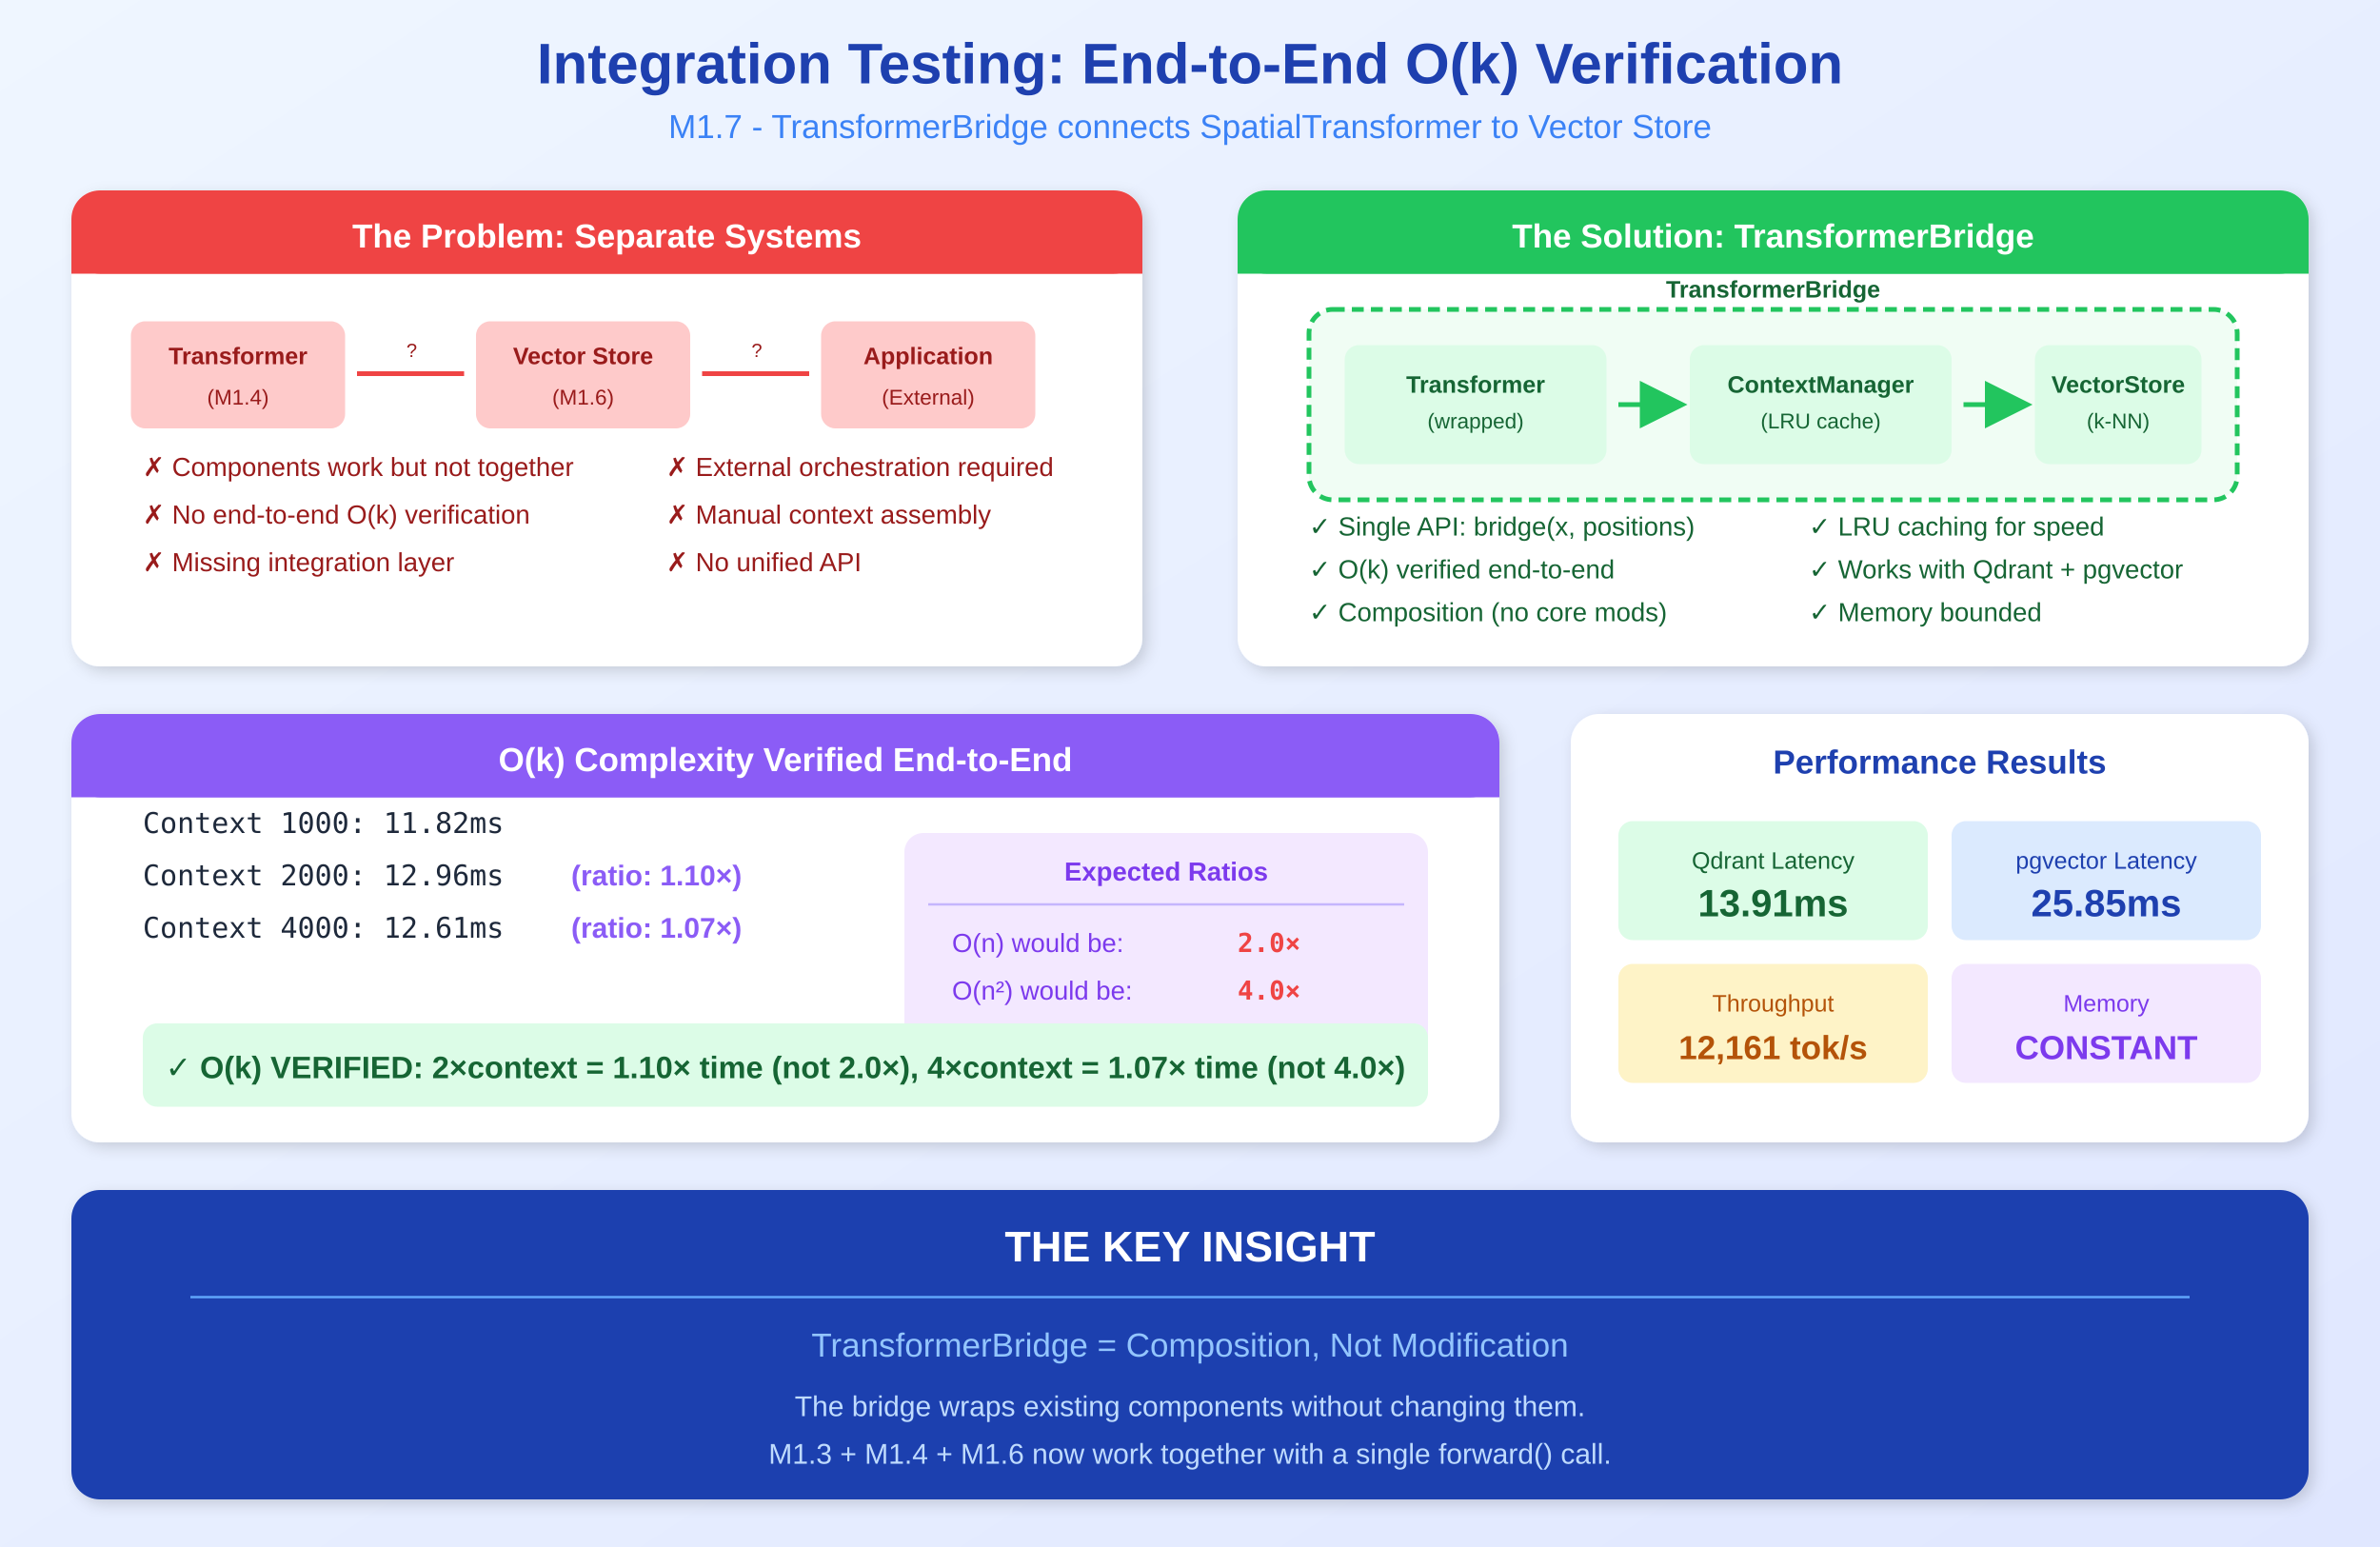
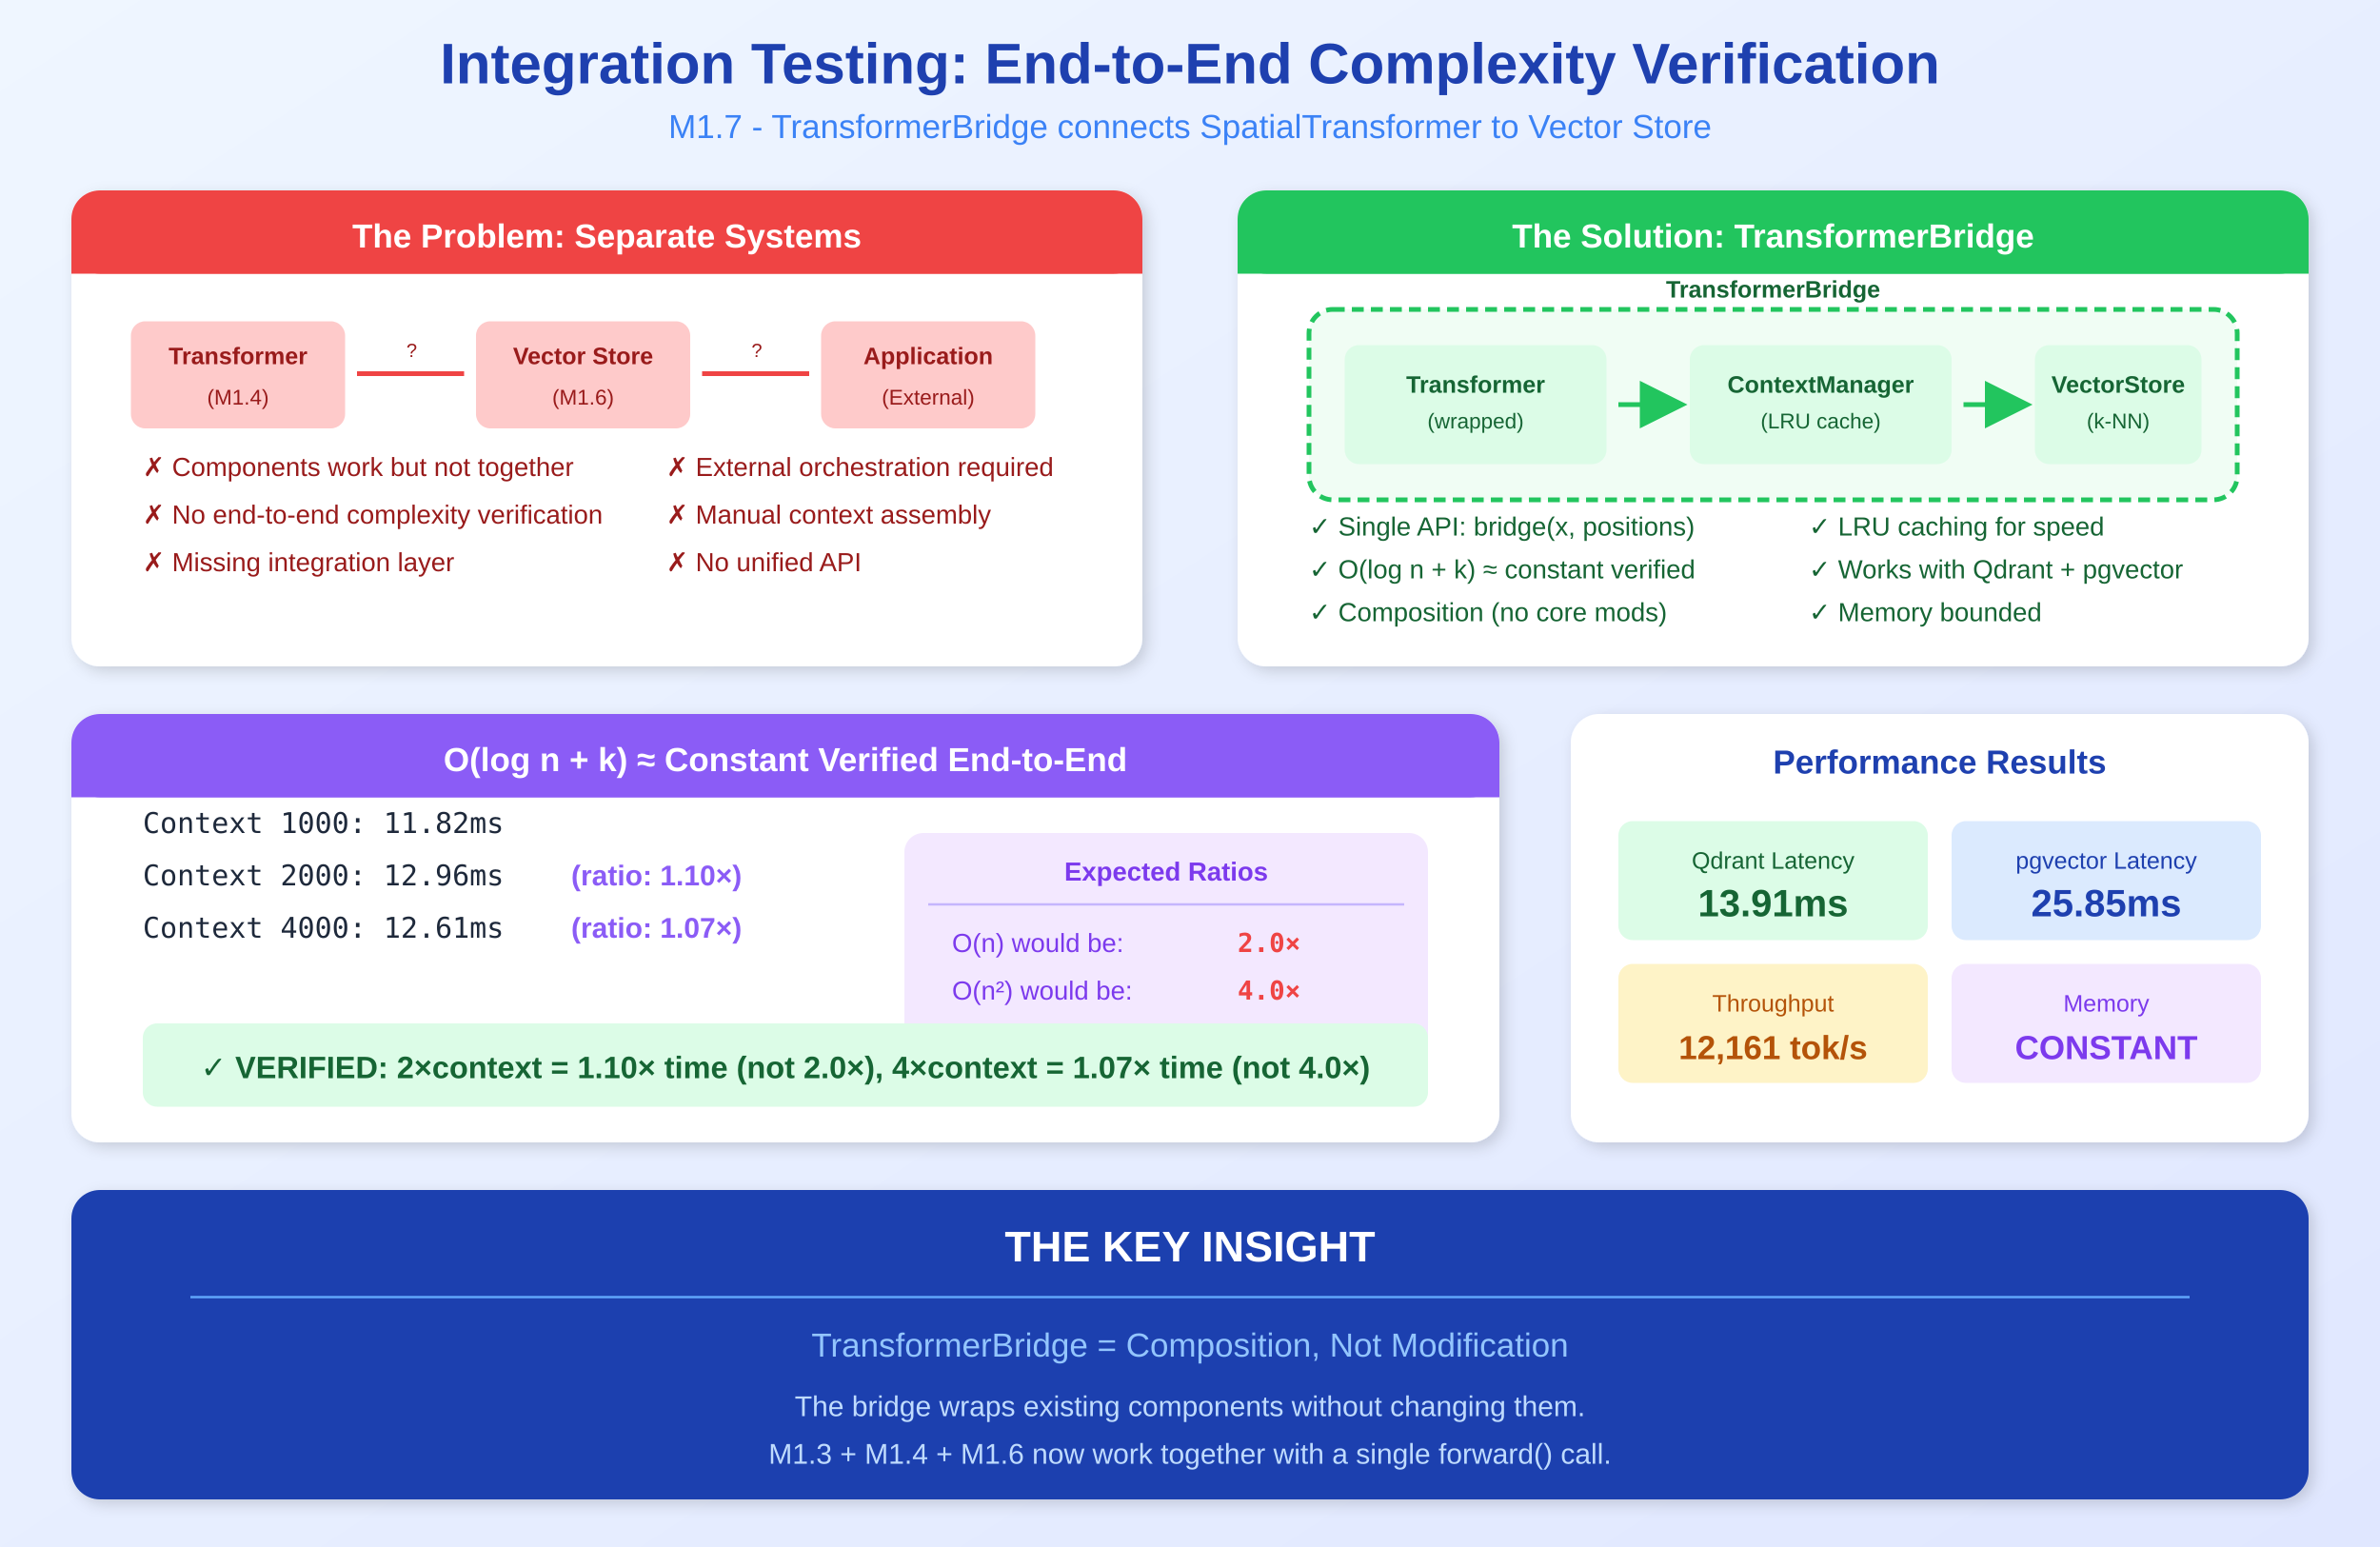
<svg xmlns="http://www.w3.org/2000/svg" viewBox="0 0 1000 650">
  <defs>
    <linearGradient id="bgIntegrationConcept" x1="0%" y1="0%" x2="100%" y2="100%">
      <stop offset="0%" style="stop-color:#eff6ff" />
      <stop offset="100%" style="stop-color:#e0e7ff" />
    </linearGradient>
    <filter id="shadowIC" x="-20%" y="-20%" width="140%" height="140%">
      <feDropShadow dx="2" dy="2" stdDeviation="3" flood-opacity="0.15" />
    </filter>
    <marker id="arrowBlueIC" markerWidth="10" markerHeight="10" refX="8" refY="5" orient="auto">
      <polygon points="0,0 10,5 0,10" fill="#3b82f6" />
    </marker>
    <marker id="arrowGreenIC" markerWidth="10" markerHeight="10" refX="8" refY="5" orient="auto">
      <polygon points="0,0 10,5 0,10" fill="#22c55e" />
    </marker>
    <marker id="arrowRedIC" markerWidth="10" markerHeight="10" refX="8" refY="5" orient="auto">
      <polygon points="0,0 10,5 0,10" fill="#ef4444" />
    </marker>
    <marker id="arrowPurpleIC" markerWidth="10" markerHeight="10" refX="8" refY="5" orient="auto">
      <polygon points="0,0 10,5 0,10" fill="#8b5cf6" />
    </marker>
  </defs>
  <rect x="0" y="0" width="1000" height="650" fill="url(#bgIntegrationConcept)" />
-   <text x="500" y="35" text-anchor="middle" font-family="Arial" font-size="24" fill="#1e40af" font-weight="bold">Integration Testing: End-to-End O(k) Verification</text>
+   <text x="500" y="35" text-anchor="middle" font-family="Arial" font-size="24" fill="#1e40af" font-weight="bold">Integration Testing: End-to-End Complexity Verification</text>
  <text x="500" y="58" text-anchor="middle" font-family="Arial" font-size="14" fill="#3b82f6">M1.7 - TransformerBridge connects SpatialTransformer to Vector Store</text>
  <g transform="translate(30, 80)">
    <rect x="0" y="0" width="450" height="200" rx="12" fill="white" filter="url(#shadowIC)" />
    <rect x="0" y="0" width="450" height="35" rx="12" fill="#ef4444" />
    <rect x="0" y="22" width="450" height="13" fill="#ef4444" />
    <text x="225" y="24" text-anchor="middle" font-family="Arial" font-size="14" fill="white" font-weight="bold">The Problem: Separate Systems</text>
    <g transform="translate(25, 55)">
      <rect x="0" y="0" width="90" height="45" rx="6" fill="#fecaca" />
      <text x="45" y="18" text-anchor="middle" font-family="Arial" font-size="10" fill="#991b1b" font-weight="bold">Transformer</text>
      <text x="45" y="35" text-anchor="middle" font-family="Arial" font-size="9" fill="#991b1b">(M1.4)</text>
      <line x1="95" y1="22" x2="140" y2="22" stroke="#ef4444" stroke-width="2" />
      <text x="118" y="15" text-anchor="middle" font-family="Arial" font-size="8" fill="#991b1b">?</text>
      <rect x="145" y="0" width="90" height="45" rx="6" fill="#fecaca" />
      <text x="190" y="18" text-anchor="middle" font-family="Arial" font-size="10" fill="#991b1b" font-weight="bold">Vector Store</text>
      <text x="190" y="35" text-anchor="middle" font-family="Arial" font-size="9" fill="#991b1b">(M1.6)</text>
      <line x1="240" y1="22" x2="285" y2="22" stroke="#ef4444" stroke-width="2" />
      <text x="263" y="15" text-anchor="middle" font-family="Arial" font-size="8" fill="#991b1b">?</text>
      <rect x="290" y="0" width="90" height="45" rx="6" fill="#fecaca" />
      <text x="335" y="18" text-anchor="middle" font-family="Arial" font-size="10" fill="#991b1b" font-weight="bold">Application</text>
      <text x="335" y="35" text-anchor="middle" font-family="Arial" font-size="9" fill="#991b1b">(External)</text>
    </g>
    <g transform="translate(30, 120)">
      <text x="0" y="0" font-family="Arial" font-size="11" fill="#991b1b">✗ Components work but not together</text>
-       <text x="0" y="20" font-family="Arial" font-size="11" fill="#991b1b">✗ No end-to-end O(k) verification</text>
+       <text x="0" y="20" font-family="Arial" font-size="11" fill="#991b1b">✗ No end-to-end complexity verification</text>
      <text x="0" y="40" font-family="Arial" font-size="11" fill="#991b1b">✗ Missing integration layer</text>
      <text x="220" y="0" font-family="Arial" font-size="11" fill="#991b1b">✗ External orchestration required</text>
      <text x="220" y="20" font-family="Arial" font-size="11" fill="#991b1b">✗ Manual context assembly</text>
      <text x="220" y="40" font-family="Arial" font-size="11" fill="#991b1b">✗ No unified API</text>
    </g>
  </g>
  <g transform="translate(520, 80)">
    <rect x="0" y="0" width="450" height="200" rx="12" fill="white" filter="url(#shadowIC)" />
    <rect x="0" y="0" width="450" height="35" rx="12" fill="#22c55e" />
    <rect x="0" y="22" width="450" height="13" fill="#22c55e" />
    <text x="225" y="24" text-anchor="middle" font-family="Arial" font-size="14" fill="white" font-weight="bold">The Solution: TransformerBridge</text>
    <g transform="translate(30, 50)">
      <rect x="0" y="0" width="390" height="80" rx="10" fill="#f0fdf4" stroke="#22c55e" stroke-width="2" stroke-dasharray="5,3" />
      <text x="195" y="-5" text-anchor="middle" font-family="Arial" font-size="10" fill="#166534" font-weight="bold">TransformerBridge</text>
      <rect x="15" y="15" width="110" height="50" rx="6" fill="#dcfce7" />
      <text x="70" y="35" text-anchor="middle" font-family="Arial" font-size="10" fill="#166534" font-weight="bold">Transformer</text>
      <text x="70" y="50" text-anchor="middle" font-family="Arial" font-size="9" fill="#166534">(wrapped)</text>
      <line x1="130" y1="40" x2="155" y2="40" stroke="#22c55e" stroke-width="2" marker-end="url(#arrowGreenIC)" />
      <rect x="160" y="15" width="110" height="50" rx="6" fill="#dcfce7" />
      <text x="215" y="35" text-anchor="middle" font-family="Arial" font-size="10" fill="#166534" font-weight="bold">ContextManager</text>
      <text x="215" y="50" text-anchor="middle" font-family="Arial" font-size="9" fill="#166534">(LRU cache)</text>
      <line x1="275" y1="40" x2="300" y2="40" stroke="#22c55e" stroke-width="2" marker-end="url(#arrowGreenIC)" />
      <rect x="305" y="15" width="70" height="50" rx="6" fill="#dcfce7" />
      <text x="340" y="35" text-anchor="middle" font-family="Arial" font-size="10" fill="#166534" font-weight="bold">VectorStore</text>
      <text x="340" y="50" text-anchor="middle" font-family="Arial" font-size="9" fill="#166534">(k-NN)</text>
    </g>
    <g transform="translate(30, 145)">
      <text x="0" y="0" font-family="Arial" font-size="11" fill="#166534">✓ Single API: bridge(x, positions)</text>
-       <text x="0" y="18" font-family="Arial" font-size="11" fill="#166534">✓ O(k) verified end-to-end</text>
+       <text x="0" y="18" font-family="Arial" font-size="11" fill="#166534">✓ O(log n + k) ≈ constant verified</text>
      <text x="0" y="36" font-family="Arial" font-size="11" fill="#166534">✓ Composition (no core mods)</text>
      <text x="210" y="0" font-family="Arial" font-size="11" fill="#166534">✓ LRU caching for speed</text>
      <text x="210" y="18" font-family="Arial" font-size="11" fill="#166534">✓ Works with Qdrant + pgvector</text>
      <text x="210" y="36" font-family="Arial" font-size="11" fill="#166534">✓ Memory bounded</text>
    </g>
  </g>
  <g transform="translate(30, 300)">
    <rect x="0" y="0" width="600" height="180" rx="12" fill="white" filter="url(#shadowIC)" />
    <rect x="0" y="0" width="600" height="35" rx="12" fill="#8b5cf6" />
    <rect x="0" y="22" width="600" height="13" fill="#8b5cf6" />
-     <text x="300" y="24" text-anchor="middle" font-family="Arial" font-size="14" fill="white" font-weight="bold">O(k) Complexity Verified End-to-End</text>
+     <text x="300" y="24" text-anchor="middle" font-family="Arial" font-size="14" fill="white" font-weight="bold">O(log n + k) ≈ Constant Verified End-to-End</text>
    <g transform="translate(30, 50)">
      <text x="0" y="0" font-family="monospace" font-size="12" fill="#1e293b">Context 1000: 11.82ms</text>
      <text x="0" y="22" font-family="monospace" font-size="12" fill="#1e293b">Context 2000: 12.96ms</text>
      <text x="180" y="22" font-family="Arial" font-size="12" fill="#8b5cf6" font-weight="bold">(ratio: 1.10×)</text>
      <text x="0" y="44" font-family="monospace" font-size="12" fill="#1e293b">Context 4000: 12.61ms</text>
      <text x="180" y="44" font-family="Arial" font-size="12" fill="#8b5cf6" font-weight="bold">(ratio: 1.07×)</text>
    </g>
    <g transform="translate(350, 50)">
      <rect x="0" y="0" width="220" height="110" rx="8" fill="#f3e8ff" />
      <text x="110" y="20" text-anchor="middle" font-family="Arial" font-size="11" fill="#7c3aed" font-weight="bold">Expected Ratios</text>
      <line x1="10" y1="30" x2="210" y2="30" stroke="#c4b5fd" stroke-width="1" />
      <text x="20" y="50" font-family="Arial" font-size="11" fill="#7c3aed">O(n) would be:</text>
      <text x="140" y="50" font-family="monospace" font-size="11" fill="#ef4444" font-weight="bold">2.0×</text>
      <text x="20" y="70" font-family="Arial" font-size="11" fill="#7c3aed">O(n²) would be:</text>
      <text x="140" y="70" font-family="monospace" font-size="11" fill="#ef4444" font-weight="bold">4.0×</text>
-       <text x="20" y="95" font-family="Arial" font-size="11" fill="#7c3aed">O(k) actual:</text>
-       <text x="140" y="95" font-family="monospace" font-size="11" fill="#22c55e" font-weight="bold">~1.1×</text>
+       <text x="20" y="95" font-family="Arial" font-size="11" fill="#7c3aed">O(log n + k) actual:</text>
+       <text x="155" y="95" font-family="monospace" font-size="11" fill="#22c55e" font-weight="bold">~1.1×</text>
    </g>
    <g transform="translate(30, 130)">
      <rect x="0" y="0" width="540" height="35" rx="6" fill="#dcfce7" />
-       <text x="270" y="23" text-anchor="middle" font-family="Arial" font-size="13" fill="#166534" font-weight="bold">✓ O(k) VERIFIED: 2×context = 1.10× time (not 2.0×), 4×context = 1.07× time (not 4.0×)</text>
+       <text x="270" y="23" text-anchor="middle" font-family="Arial" font-size="13" fill="#166534" font-weight="bold">✓ VERIFIED: 2×context = 1.10× time (not 2.0×), 4×context = 1.07× time (not 4.0×)</text>
    </g>
  </g>
  <g transform="translate(660, 300)">
    <rect x="0" y="0" width="310" height="180" rx="12" fill="white" filter="url(#shadowIC)" />
    <text x="155" y="25" text-anchor="middle" font-family="Arial" font-size="14" fill="#1e40af" font-weight="bold">Performance Results</text>
    <g transform="translate(20, 45)">
      <rect x="0" y="0" width="130" height="50" rx="6" fill="#dcfce7" />
      <text x="65" y="20" text-anchor="middle" font-family="Arial" font-size="10" fill="#166534">Qdrant Latency</text>
      <text x="65" y="40" text-anchor="middle" font-family="Arial" font-size="16" fill="#166534" font-weight="bold">13.91ms</text>
    </g>
    <g transform="translate(160, 45)">
      <rect x="0" y="0" width="130" height="50" rx="6" fill="#dbeafe" />
      <text x="65" y="20" text-anchor="middle" font-family="Arial" font-size="10" fill="#1e40af">pgvector Latency</text>
      <text x="65" y="40" text-anchor="middle" font-family="Arial" font-size="16" fill="#1e40af" font-weight="bold">25.85ms</text>
    </g>
    <g transform="translate(20, 105)">
      <rect x="0" y="0" width="130" height="50" rx="6" fill="#fef3c7" />
      <text x="65" y="20" text-anchor="middle" font-family="Arial" font-size="10" fill="#b45309">Throughput</text>
      <text x="65" y="40" text-anchor="middle" font-family="Arial" font-size="14" fill="#b45309" font-weight="bold">12,161 tok/s</text>
    </g>
    <g transform="translate(160, 105)">
      <rect x="0" y="0" width="130" height="50" rx="6" fill="#f3e8ff" />
      <text x="65" y="20" text-anchor="middle" font-family="Arial" font-size="10" fill="#7c3aed">Memory</text>
      <text x="65" y="40" text-anchor="middle" font-family="Arial" font-size="14" fill="#7c3aed" font-weight="bold">CONSTANT</text>
    </g>
  </g>
  <g transform="translate(30, 500)">
    <rect x="0" y="0" width="940" height="130" rx="12" fill="#1e40af" filter="url(#shadowIC)" />
    <text x="470" y="30" text-anchor="middle" font-family="Arial" font-size="18" fill="white" font-weight="bold">THE KEY INSIGHT</text>
    <line x1="50" y1="45" x2="890" y2="45" stroke="#60a5fa" stroke-width="1" />
    <text x="470" y="70" text-anchor="middle" font-family="Arial" font-size="14" fill="#93c5fd">TransformerBridge = Composition, Not Modification</text>
    <text x="470" y="95" text-anchor="middle" font-family="Arial" font-size="12" fill="#bfdbfe">The bridge wraps existing components without changing them.</text>
    <text x="470" y="115" text-anchor="middle" font-family="Arial" font-size="12" fill="#bfdbfe">M1.3 + M1.4 + M1.6 now work together with a single forward() call.</text>
  </g>
</svg>
